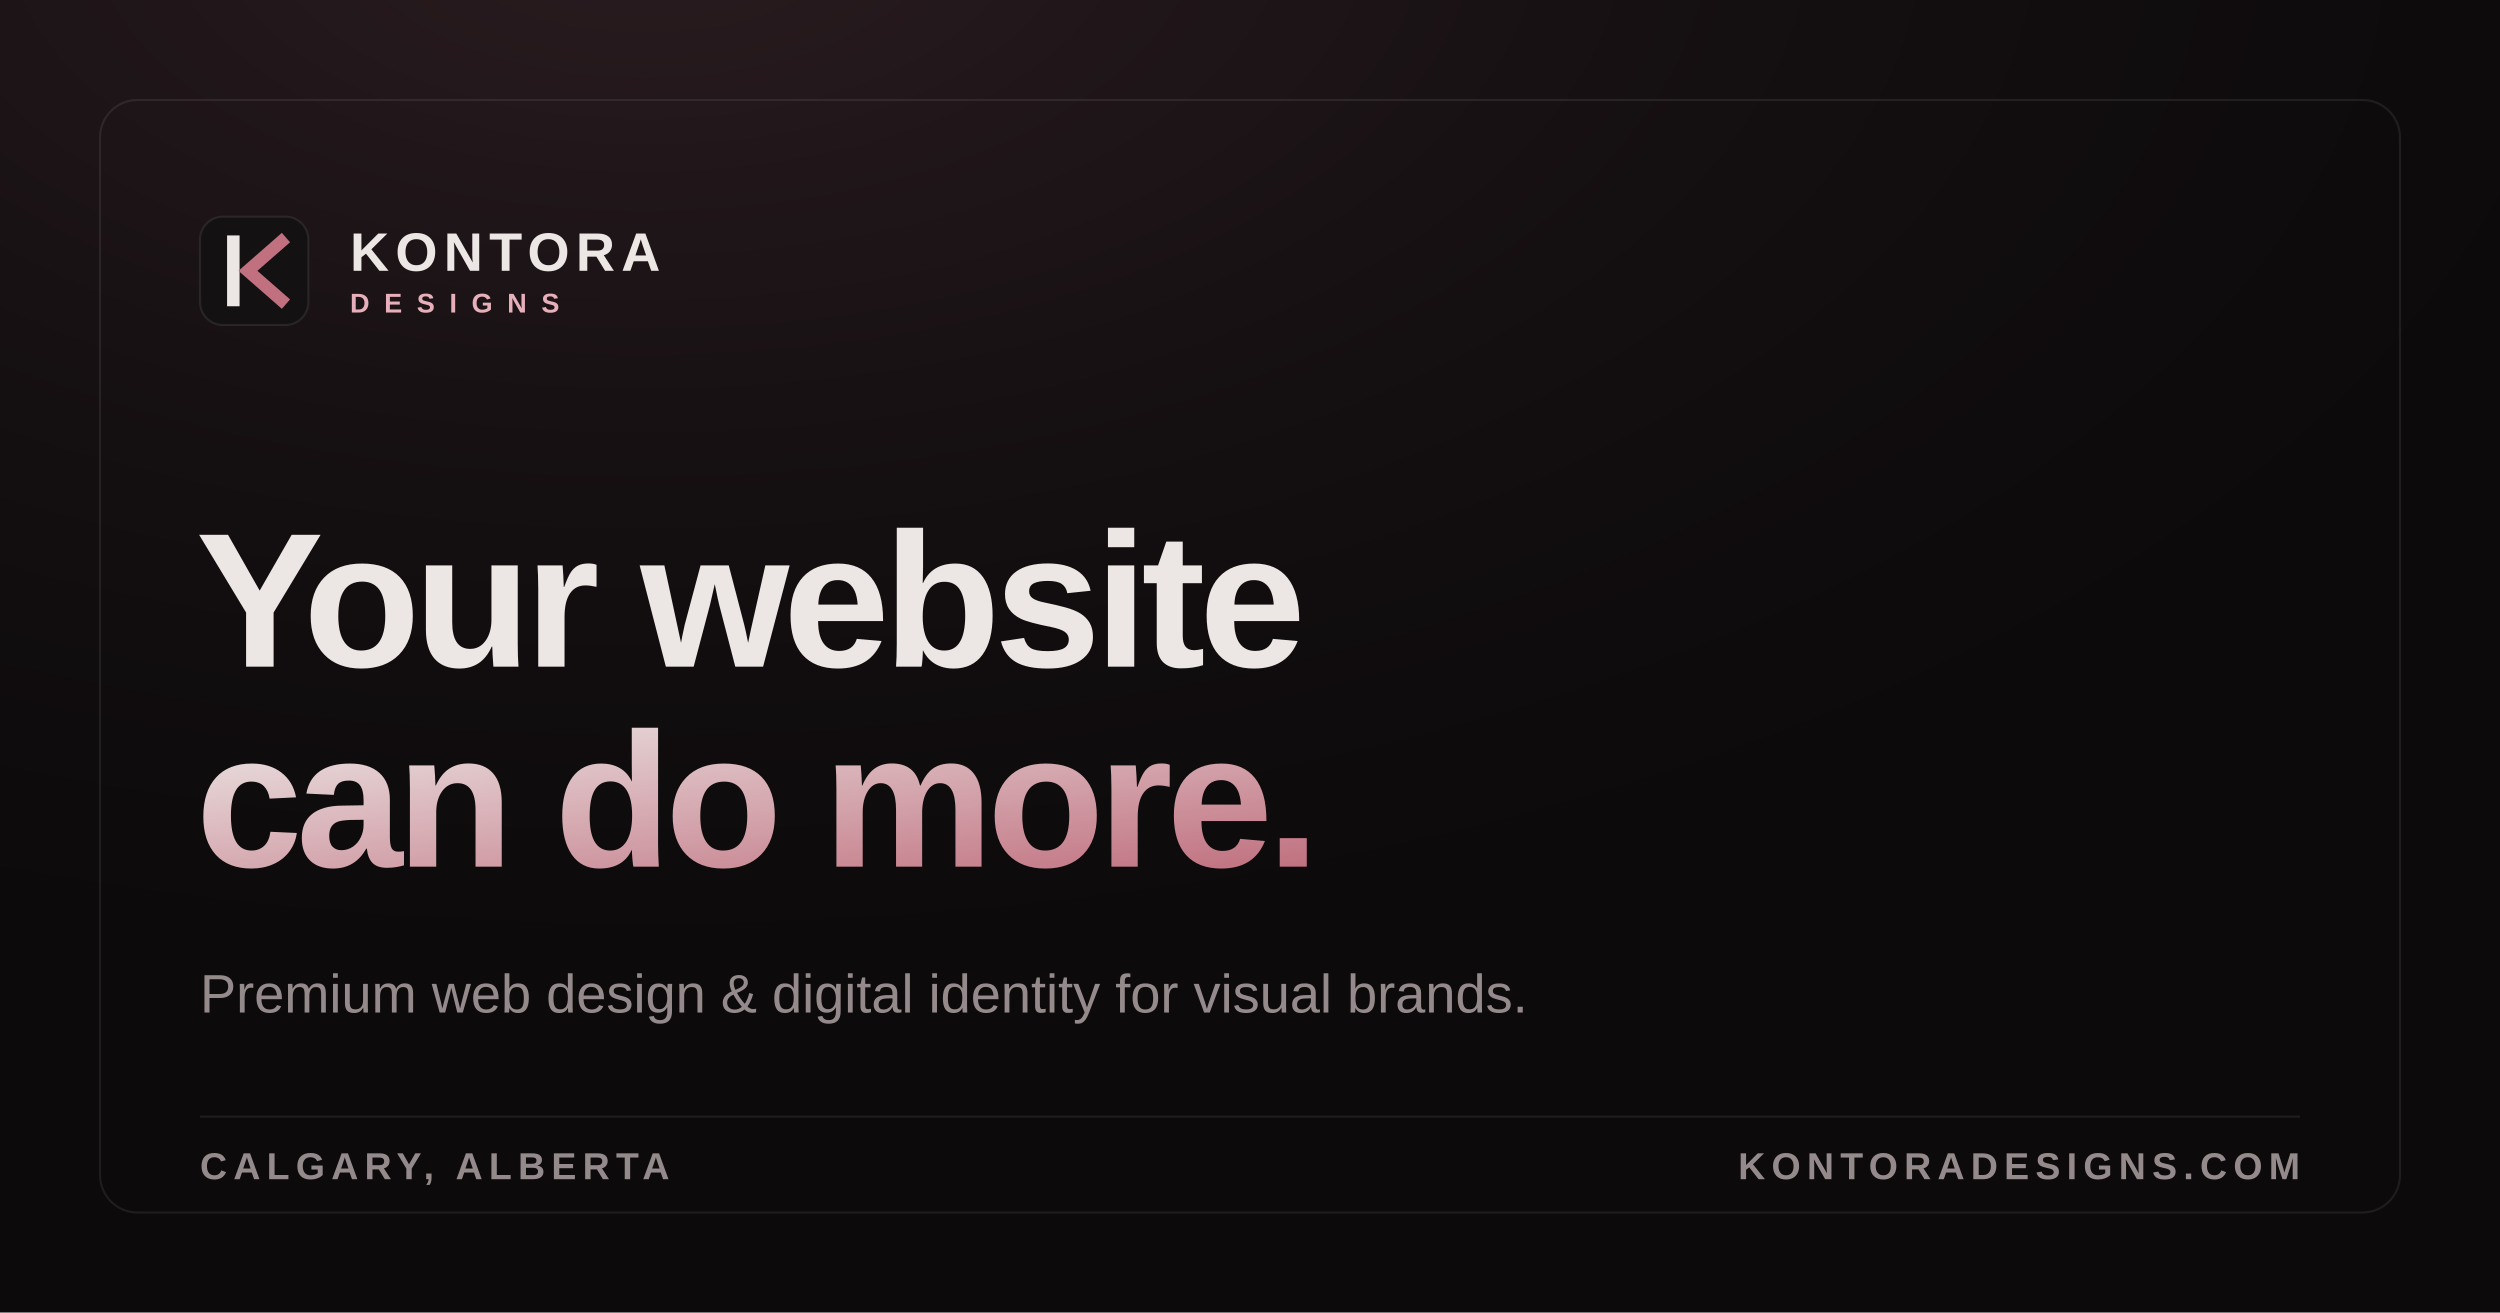
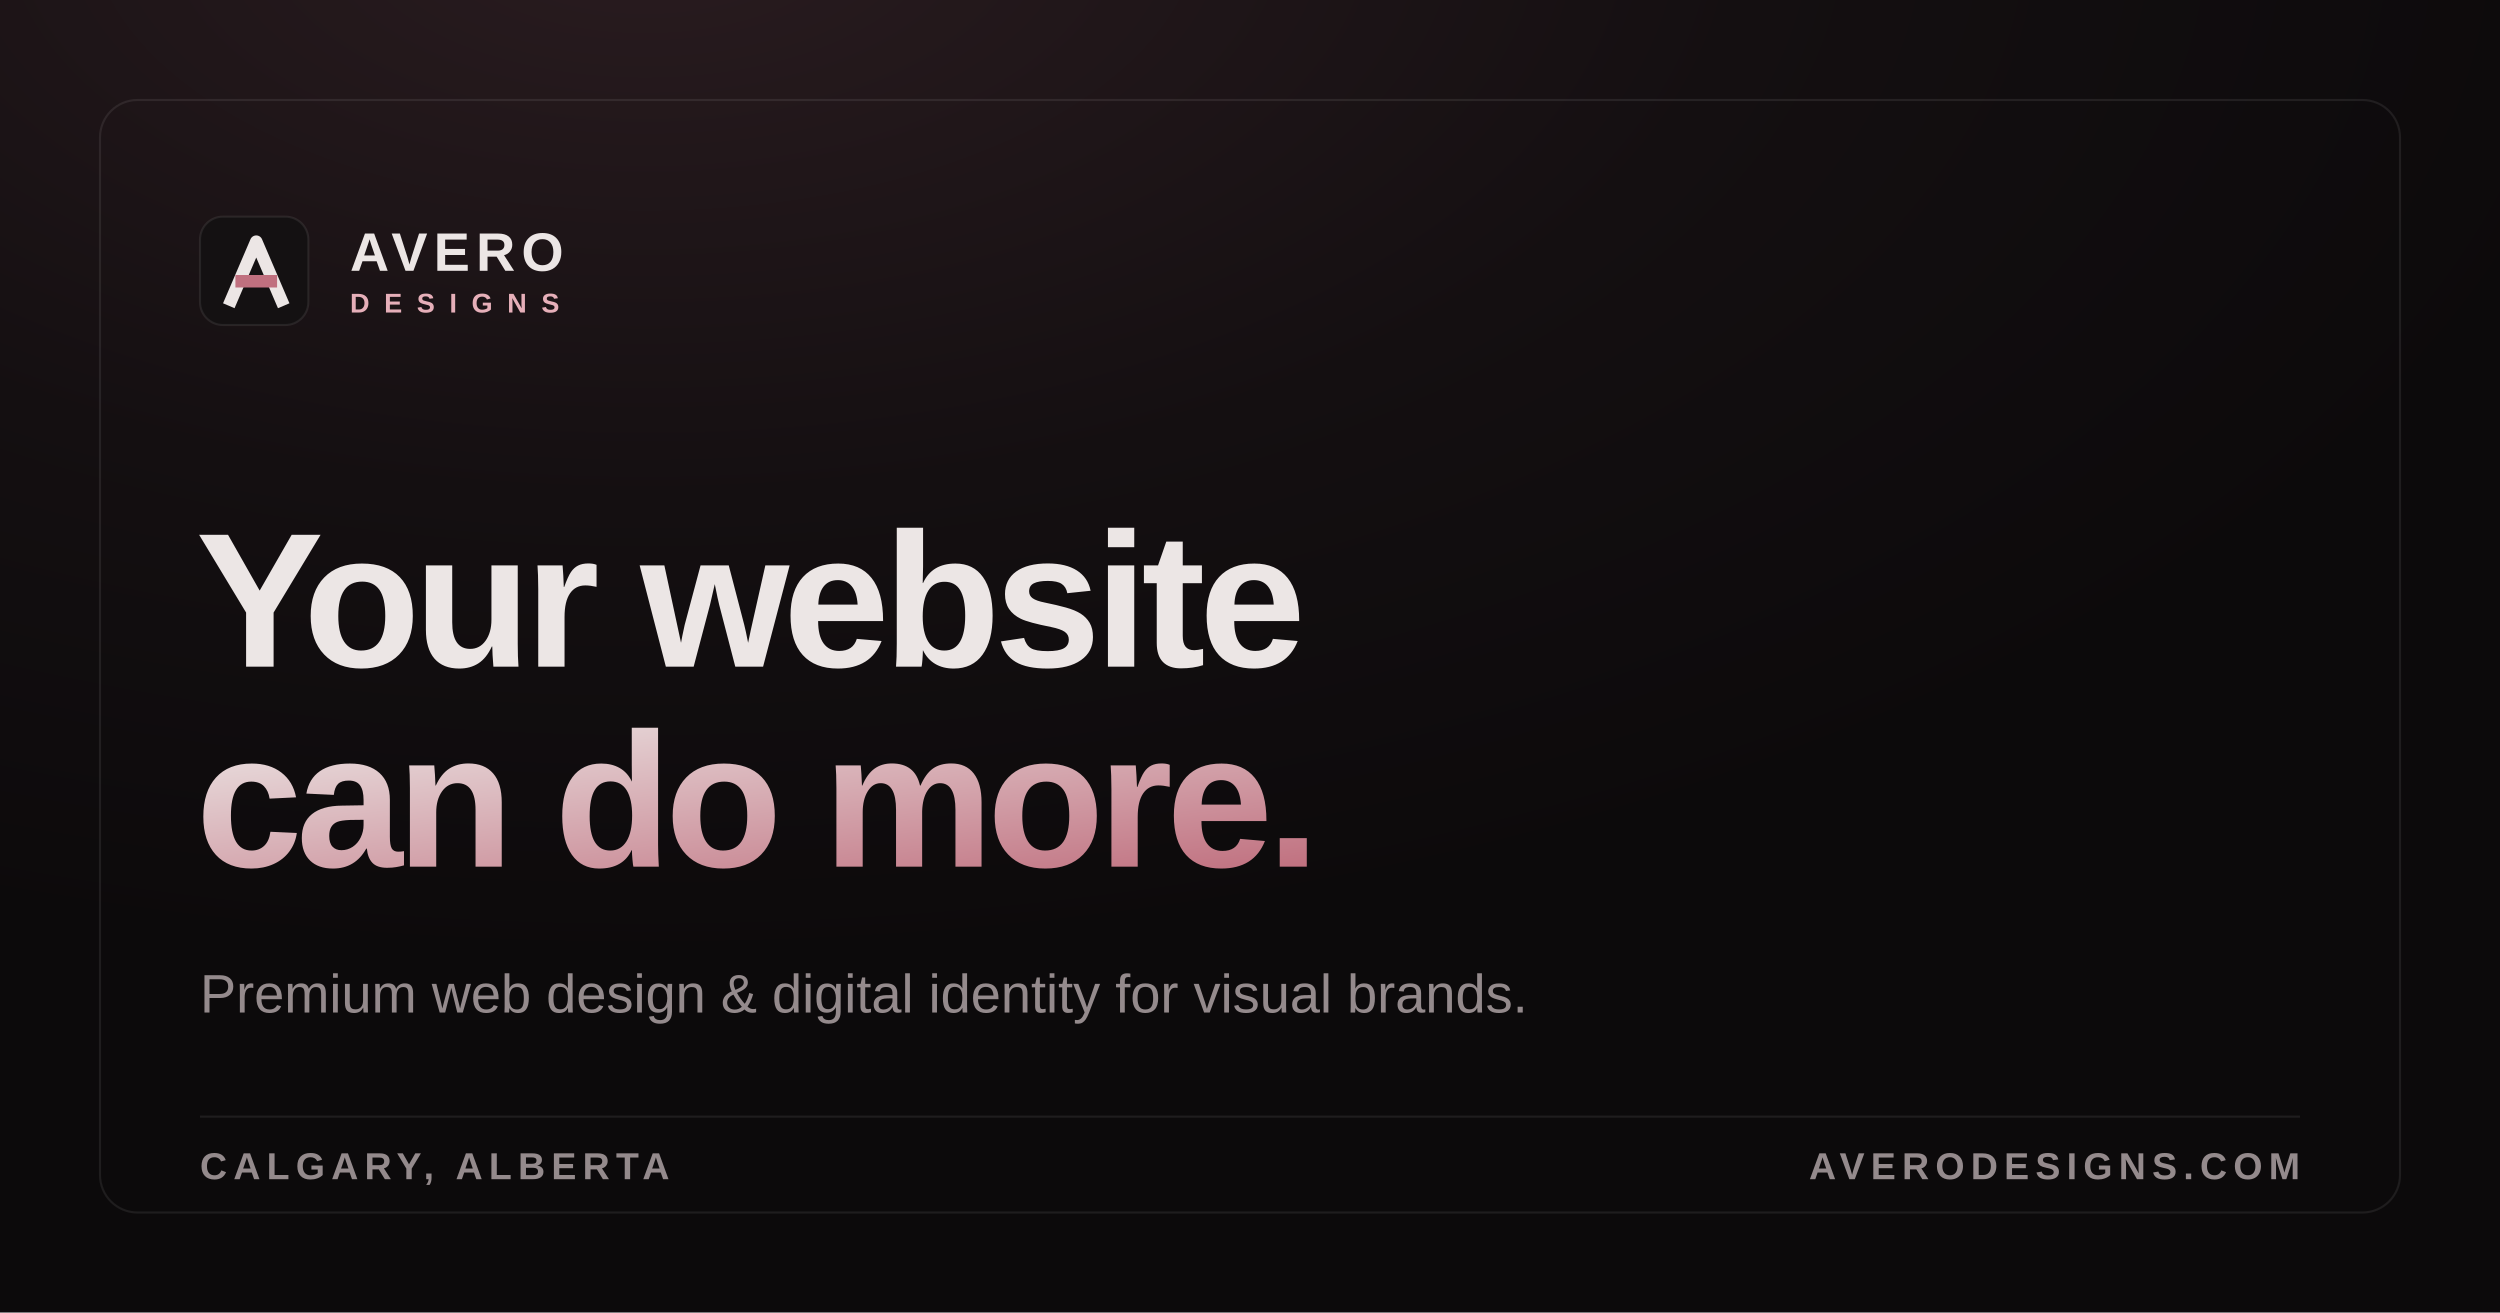
- <svg xmlns="http://www.w3.org/2000/svg" width="1200" height="630" viewBox="0 0 1200 630" role="img" aria-label="Kontora Designs — Premium Web Design in Calgary">
+ <svg xmlns="http://www.w3.org/2000/svg" width="1200" height="630" viewBox="0 0 1200 630" role="img" aria-label="Avero Designs — Premium Web Design in Calgary">
  <defs>
    <radialGradient id="glow" cx="26%" cy="-6%" r="80%">
      <stop offset="0%" stop-color="#2a1c20" />
      <stop offset="55%" stop-color="#140f11" />
      <stop offset="100%" stop-color="#0c0a0b" />
    </radialGradient>
    <linearGradient id="rose" x1="0" y1="0" x2="1" y2="1">
      <stop offset="0%" stop-color="#ece6e5" />
      <stop offset="100%" stop-color="#c0707f" />
    </linearGradient>
  </defs>
  <rect width="1200" height="630" fill="url(#glow)" />
  <rect width="1200" height="630" fill="none" />
  <rect x="48" y="48" width="1104" height="534" rx="18" fill="none" stroke="#ffffff" stroke-opacity="0.08" />
  <g transform="translate(96, 104)">
    <rect width="52" height="52" rx="11" fill="#141112" stroke="#ffffff" stroke-opacity="0.08" />
-     <path d="M16 12 v28" stroke="#ECE6E5" stroke-width="6" stroke-linecap="square" />
-     <path d="M39 12 L23 26 L39 40" stroke="#C0707F" stroke-width="6" stroke-linecap="square" fill="none" />
-     <text x="72" y="26" font-family="Archivo, 'Helvetica Neue', Arial, sans-serif" font-size="26" font-weight="700" letter-spacing="3" fill="#ECE6E5">KONTORA</text>
+     <path d="M15 40 L27 12 L39 40" fill="none" stroke-linejoin="round" stroke="#ECE6E5" stroke-width="6" stroke-linecap="square" />
+     <path d="M20 31 H34" stroke="#C0707F" stroke-width="6" stroke-linecap="square" fill="none" />
+     <text x="72" y="26" font-family="Archivo, 'Helvetica Neue', Arial, sans-serif" font-size="26" font-weight="700" letter-spacing="3" fill="#ECE6E5">AVERO</text>
    <text x="72" y="46" font-family="Archivo, 'Helvetica Neue', Arial, sans-serif" font-size="13" font-weight="600" letter-spacing="7" fill="#e6afb9">DESIGNS</text>
  </g>
  <text x="94" y="320" font-family="Archivo, 'Helvetica Neue', Arial, sans-serif" font-size="92" font-weight="800" letter-spacing="-3" fill="#ECE6E5">Your website</text>
  <text x="94" y="416" font-family="Archivo, 'Helvetica Neue', Arial, sans-serif" font-size="92" font-weight="800" letter-spacing="-3" fill="url(#rose)">can do more.</text>
  <text x="96" y="486" font-family="'Helvetica Neue', Arial, sans-serif" font-size="26" fill="#948a8c">Premium web design &amp; digital identity for visual brands.</text>
  <line x1="96" y1="536" x2="1104" y2="536" stroke="#ffffff" stroke-opacity="0.08" />
  <text x="96" y="566" font-family="'Helvetica Neue', Arial, sans-serif" font-size="18" font-weight="600" letter-spacing="3" fill="#948a8c">CALGARY, ALBERTA</text>
-   <text x="1104" y="566" text-anchor="end" font-family="'Helvetica Neue', Arial, sans-serif" font-size="18" font-weight="600" letter-spacing="3" fill="#948a8c">KONTORADESIGNS.COM</text>
+   <text x="1104" y="566" text-anchor="end" font-family="'Helvetica Neue', Arial, sans-serif" font-size="18" font-weight="600" letter-spacing="3" fill="#948a8c">AVERODESIGNS.COM</text>
</svg>
